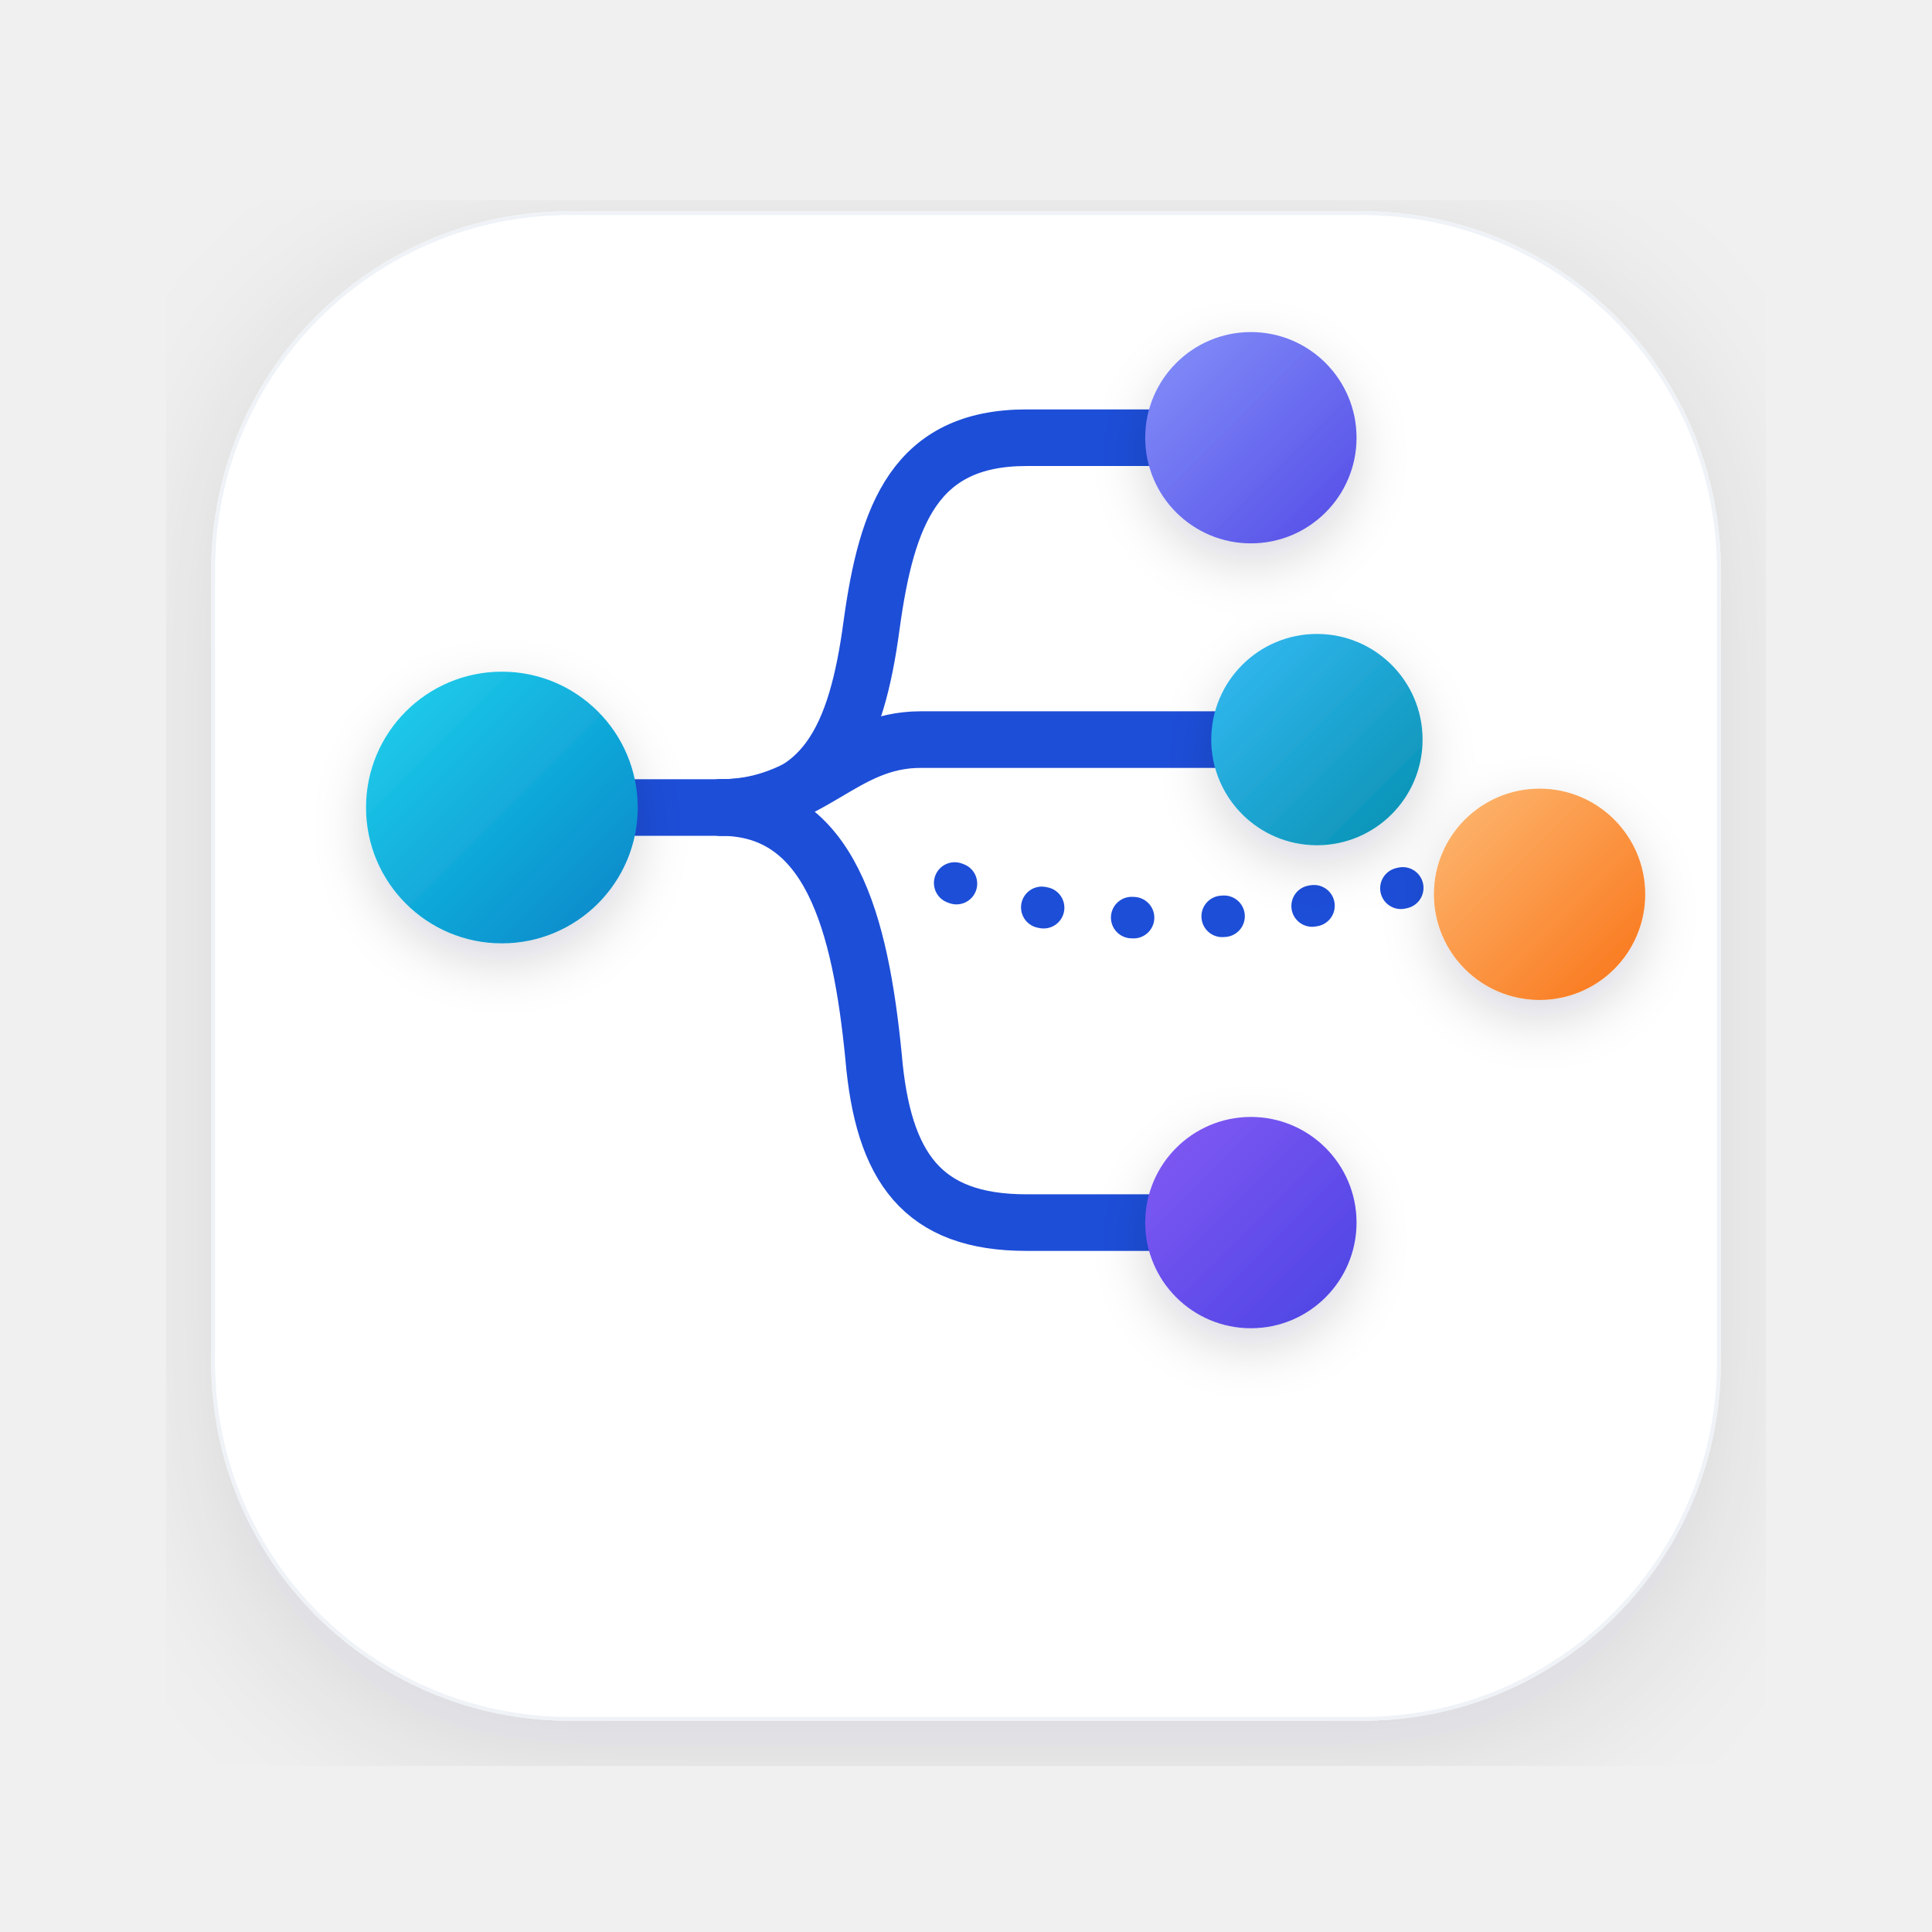
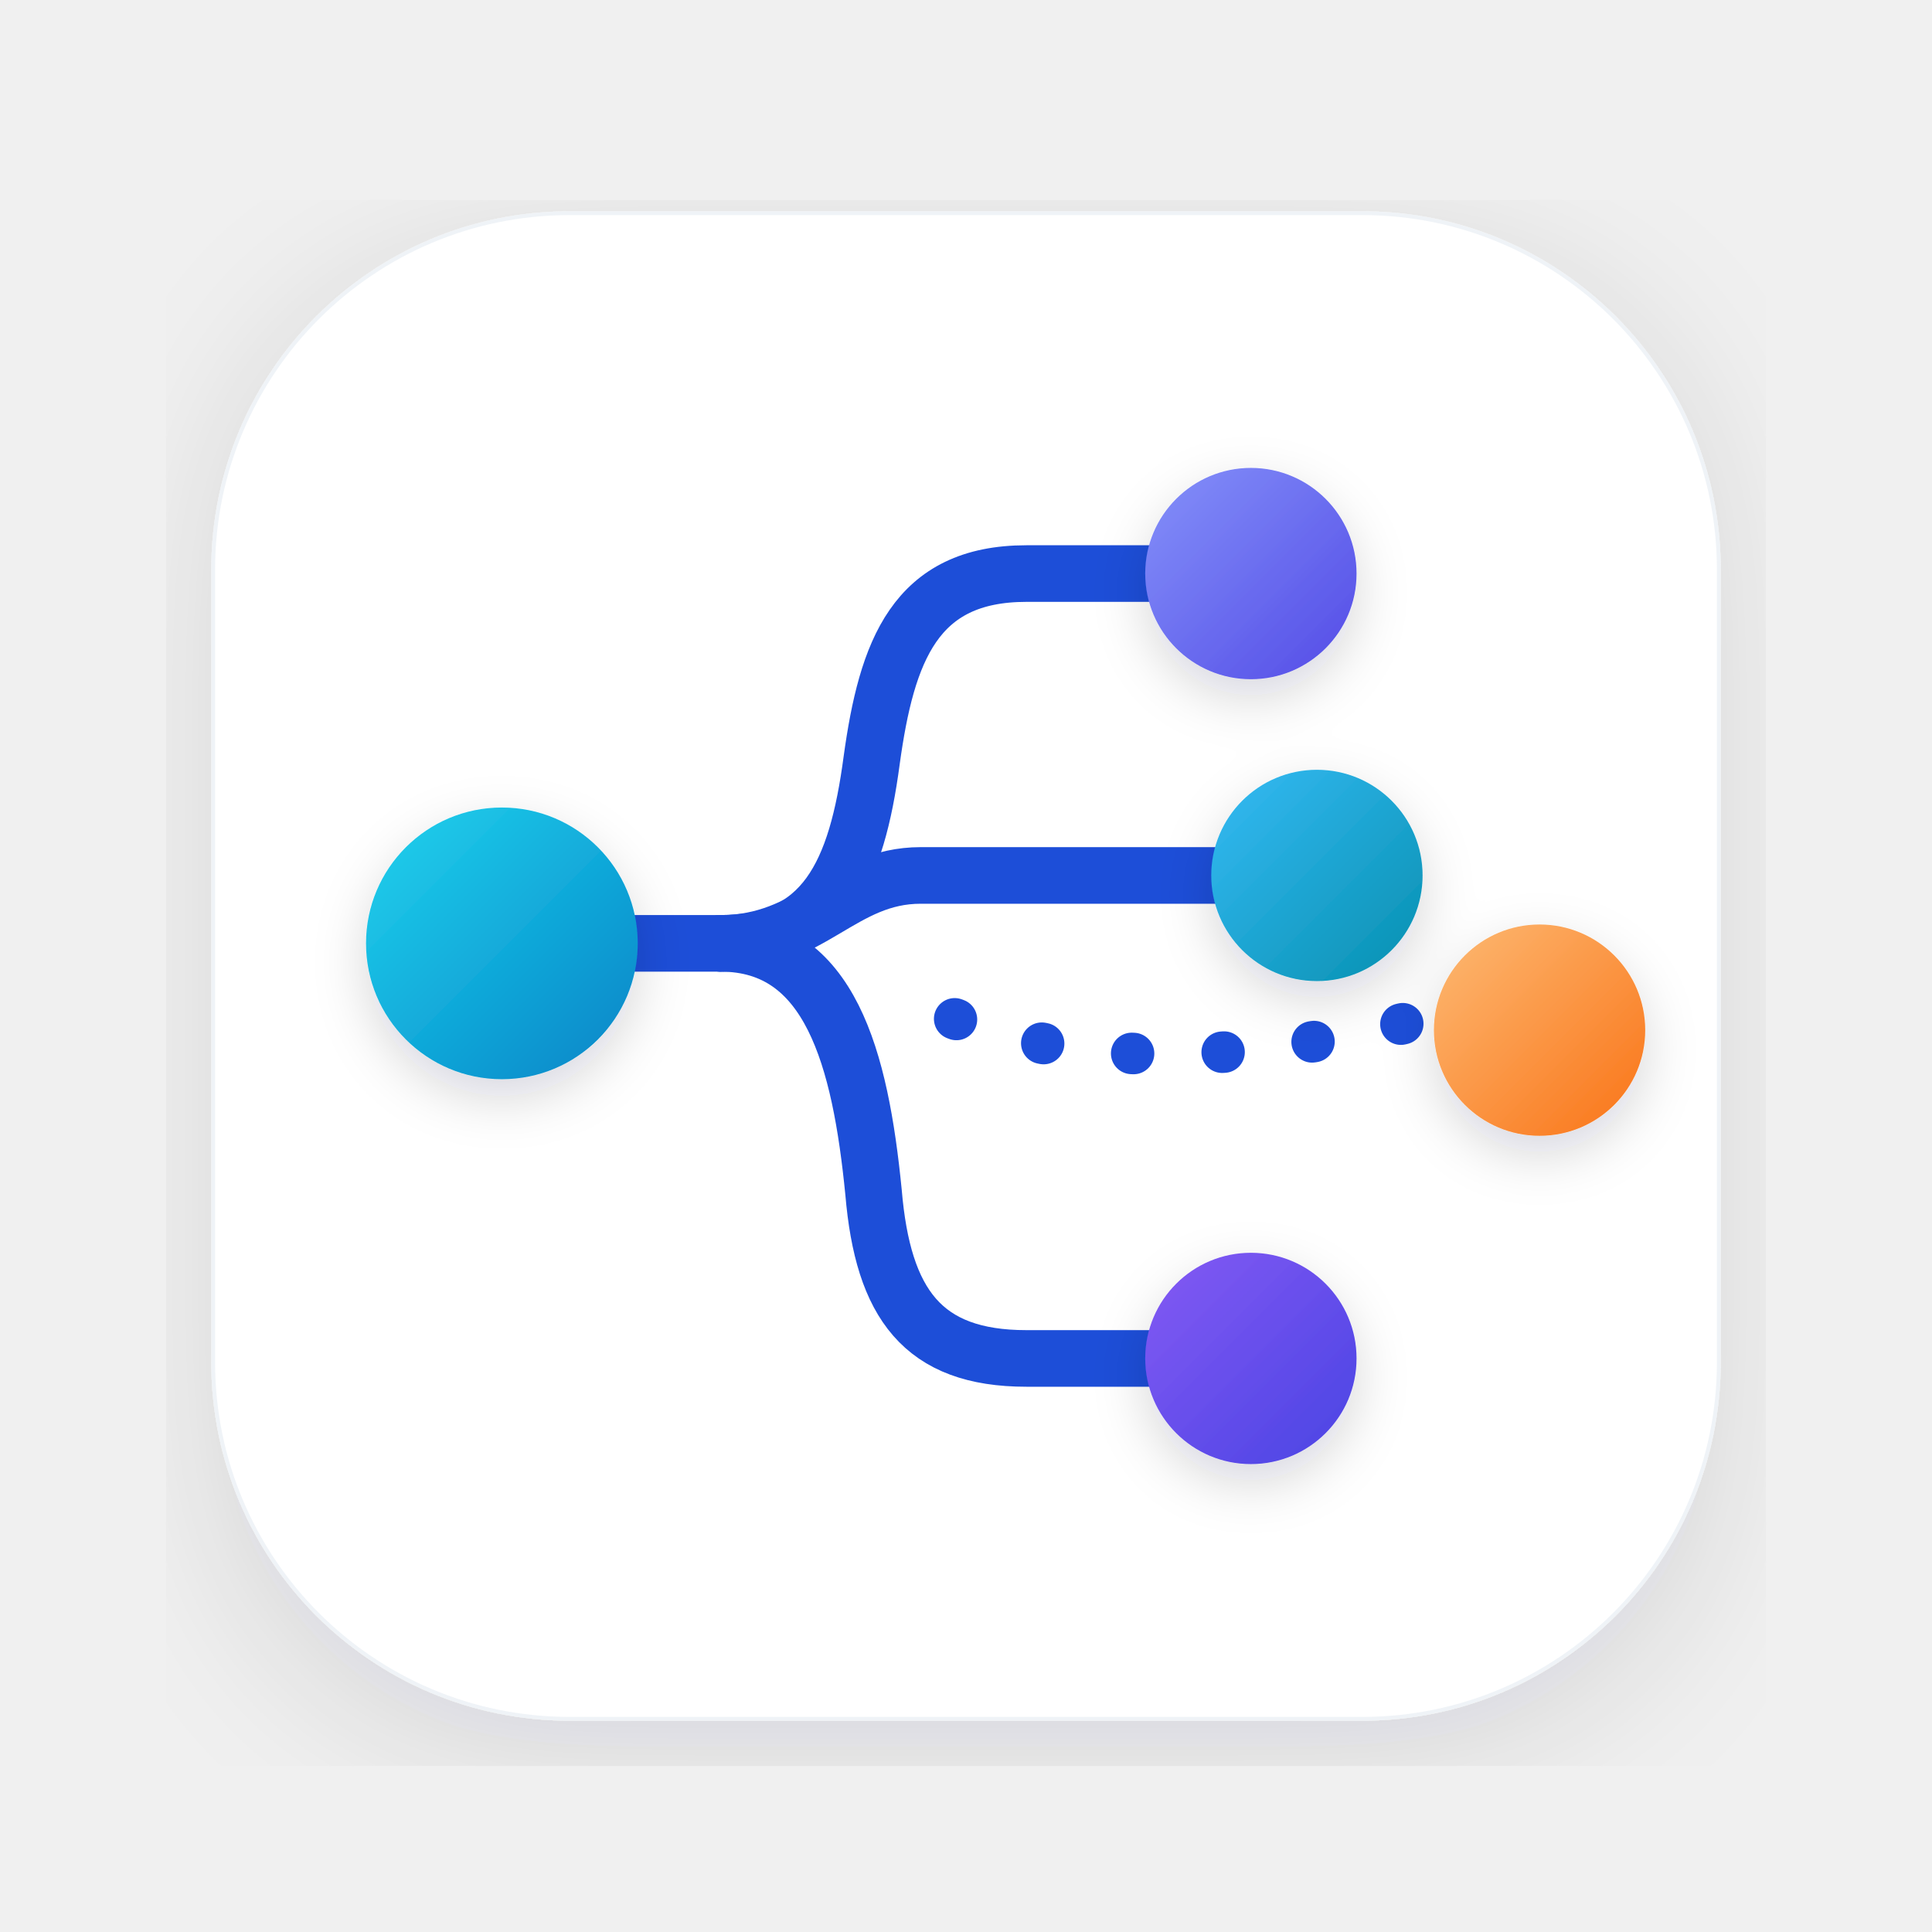
<svg xmlns="http://www.w3.org/2000/svg" width="1024" height="1024" viewBox="0 0 1024 1024" fill="none" role="img" aria-labelledby="title desc">
  <defs>
    <filter id="cardShadow" x="88" y="88" width="848" height="848" color-interpolation-filters="sRGB" filterUnits="userSpaceOnUse">
      <feDropShadow dx="0" dy="18" stdDeviation="42" flood-color="#0F172A" flood-opacity="0.12" />
    </filter>
    <filter id="nodeShadow" x="-30%" y="-30%" width="160%" height="160%" color-interpolation-filters="sRGB">
      <feDropShadow dx="0" dy="10" stdDeviation="14" flood-color="#0F172A" flood-opacity="0.16" />
    </filter>
-     <linearGradient id="tealNode" x1="195" y1="356" x2="337" y2="498" gradientUnits="userSpaceOnUse">
+     <linearGradient id="tealNode" x1="195" y1="428" x2="337" y2="570" gradientUnits="userSpaceOnUse">
      <stop stop-color="#22D3EE" />
      <stop offset="1" stop-color="#0284C7" />
    </linearGradient>
-     <linearGradient id="cyanNode" x1="642" y1="327" x2="754" y2="439" gradientUnits="userSpaceOnUse">
+     <linearGradient id="cyanNode" x1="642" y1="399" x2="754" y2="511" gradientUnits="userSpaceOnUse">
      <stop stop-color="#38BDF8" />
      <stop offset="1" stop-color="#0891B2" />
    </linearGradient>
-     <linearGradient id="violetNode" x1="607" y1="192" x2="719" y2="304" gradientUnits="userSpaceOnUse">
+     <linearGradient id="violetNode" x1="607" y1="264" x2="719" y2="376" gradientUnits="userSpaceOnUse">
      <stop stop-color="#818CF8" />
      <stop offset="1" stop-color="#4F46E5" />
    </linearGradient>
-     <linearGradient id="violetNode2" x1="607" y1="568" x2="719" y2="680" gradientUnits="userSpaceOnUse">
+     <linearGradient id="violetNode2" x1="607" y1="640" x2="719" y2="752" gradientUnits="userSpaceOnUse">
      <stop stop-color="#8B5CF6" />
      <stop offset="1" stop-color="#4F46E5" />
    </linearGradient>
-     <linearGradient id="orangeNode" x1="760" y1="418" x2="872" y2="530" gradientUnits="userSpaceOnUse">
+     <linearGradient id="orangeNode" x1="760" y1="490" x2="872" y2="602" gradientUnits="userSpaceOnUse">
      <stop stop-color="#FDBA74" />
      <stop offset="1" stop-color="#F97316" />
    </linearGradient>
  </defs>
  <rect width="1024" height="1024" fill="transparent" />
  <rect x="112" y="112" width="800" height="800" rx="190" fill="#FFFFFF" filter="url(#cardShadow)" />
  <rect x="113" y="113" width="798" height="798" rx="189" stroke="#E2E8F0" stroke-opacity="0.55" stroke-width="2" />
-   <path d="M270 428H382C437 428 454 391 462 331C470 273 485 232 544 232H619" stroke="#1D4ED8" stroke-width="30" stroke-linecap="round" stroke-linejoin="round" />
-   <path d="M382 428C430 428 446 392 488 392H660" stroke="#1D4ED8" stroke-width="30" stroke-linecap="round" stroke-linejoin="round" />
-   <path d="M382 428C440 428 456 489 463 560C468 619 489 648 544 648H619" stroke="#1D4ED8" stroke-width="30" stroke-linecap="round" stroke-linejoin="round" />
-   <path d="M506 468C574 494 660 492 754 468" stroke="#1D4ED8" stroke-width="22" stroke-linecap="round" stroke-dasharray="1 47" />
+   <path d="M270 500H382C437 500 454 463 462 403C470 345 485 304 544 304H619" stroke="#1D4ED8" stroke-width="30" stroke-linecap="round" stroke-linejoin="round" />
+   <path d="M382 500C430 500 446 464 488 464H660" stroke="#1D4ED8" stroke-width="30" stroke-linecap="round" stroke-linejoin="round" />
+   <path d="M382 500C440 500 456 561 463 632C468 691 489 720 544 720H619" stroke="#1D4ED8" stroke-width="30" stroke-linecap="round" stroke-linejoin="round" />
+   <path d="M506 540C574 566 660 564 754 540" stroke="#1D4ED8" stroke-width="22" stroke-linecap="round" stroke-dasharray="1 47" />
  <g filter="url(#nodeShadow)">
-     <circle cx="266" cy="428" r="72" fill="url(#tealNode)" />
-     <circle cx="663" cy="232" r="56" fill="url(#violetNode)" />
-     <circle cx="698" cy="392" r="56" fill="url(#cyanNode)" />
-     <circle cx="663" cy="648" r="56" fill="url(#violetNode2)" />
-     <circle cx="816" cy="474" r="56" fill="url(#orangeNode)" />
+     <circle cx="266" cy="500" r="72" fill="url(#tealNode)" />
+     <circle cx="663" cy="304" r="56" fill="url(#violetNode)" />
+     <circle cx="698" cy="464" r="56" fill="url(#cyanNode)" />
+     <circle cx="663" cy="720" r="56" fill="url(#violetNode2)" />
+     <circle cx="816" cy="546" r="56" fill="url(#orangeNode)" />
  </g>
</svg>
